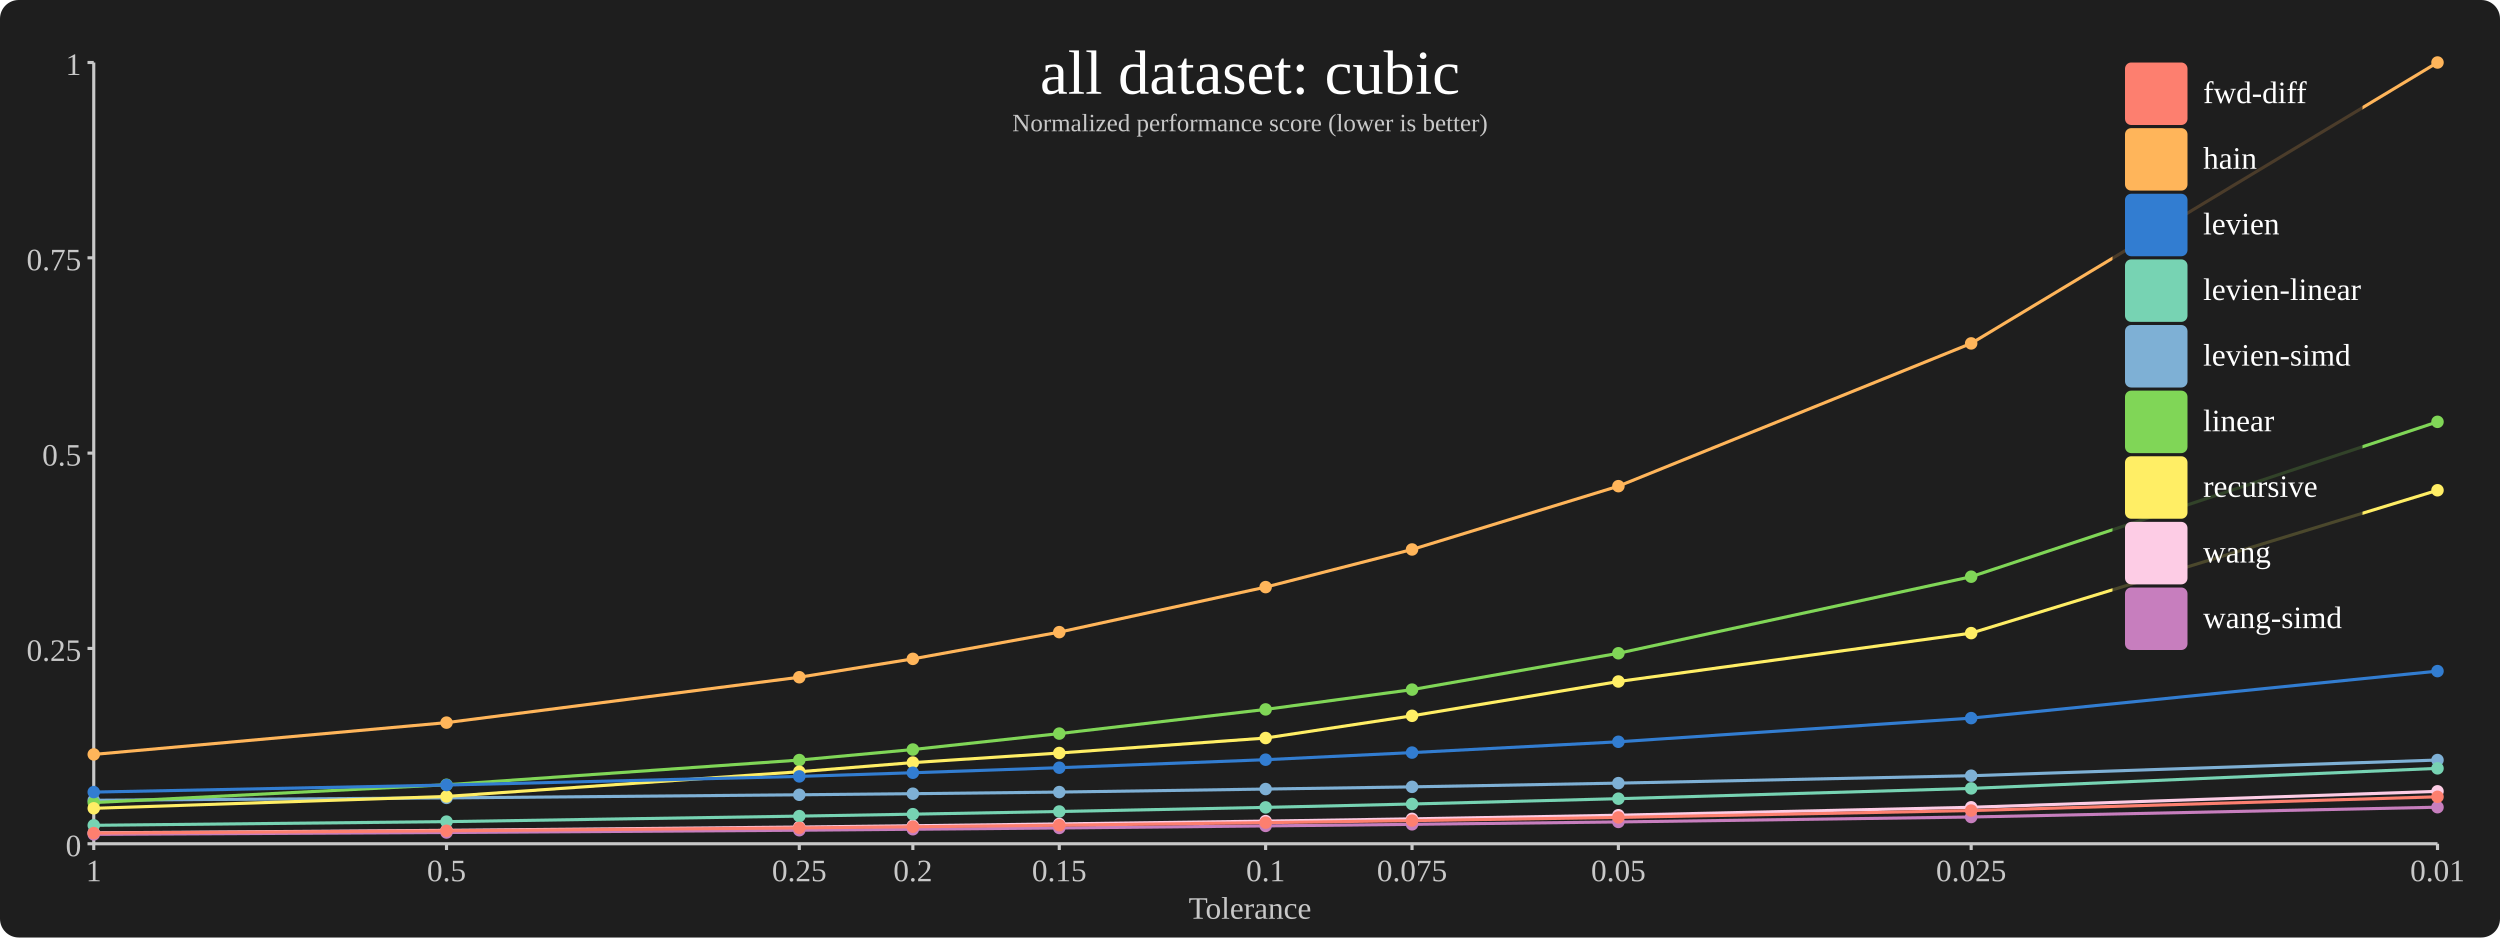
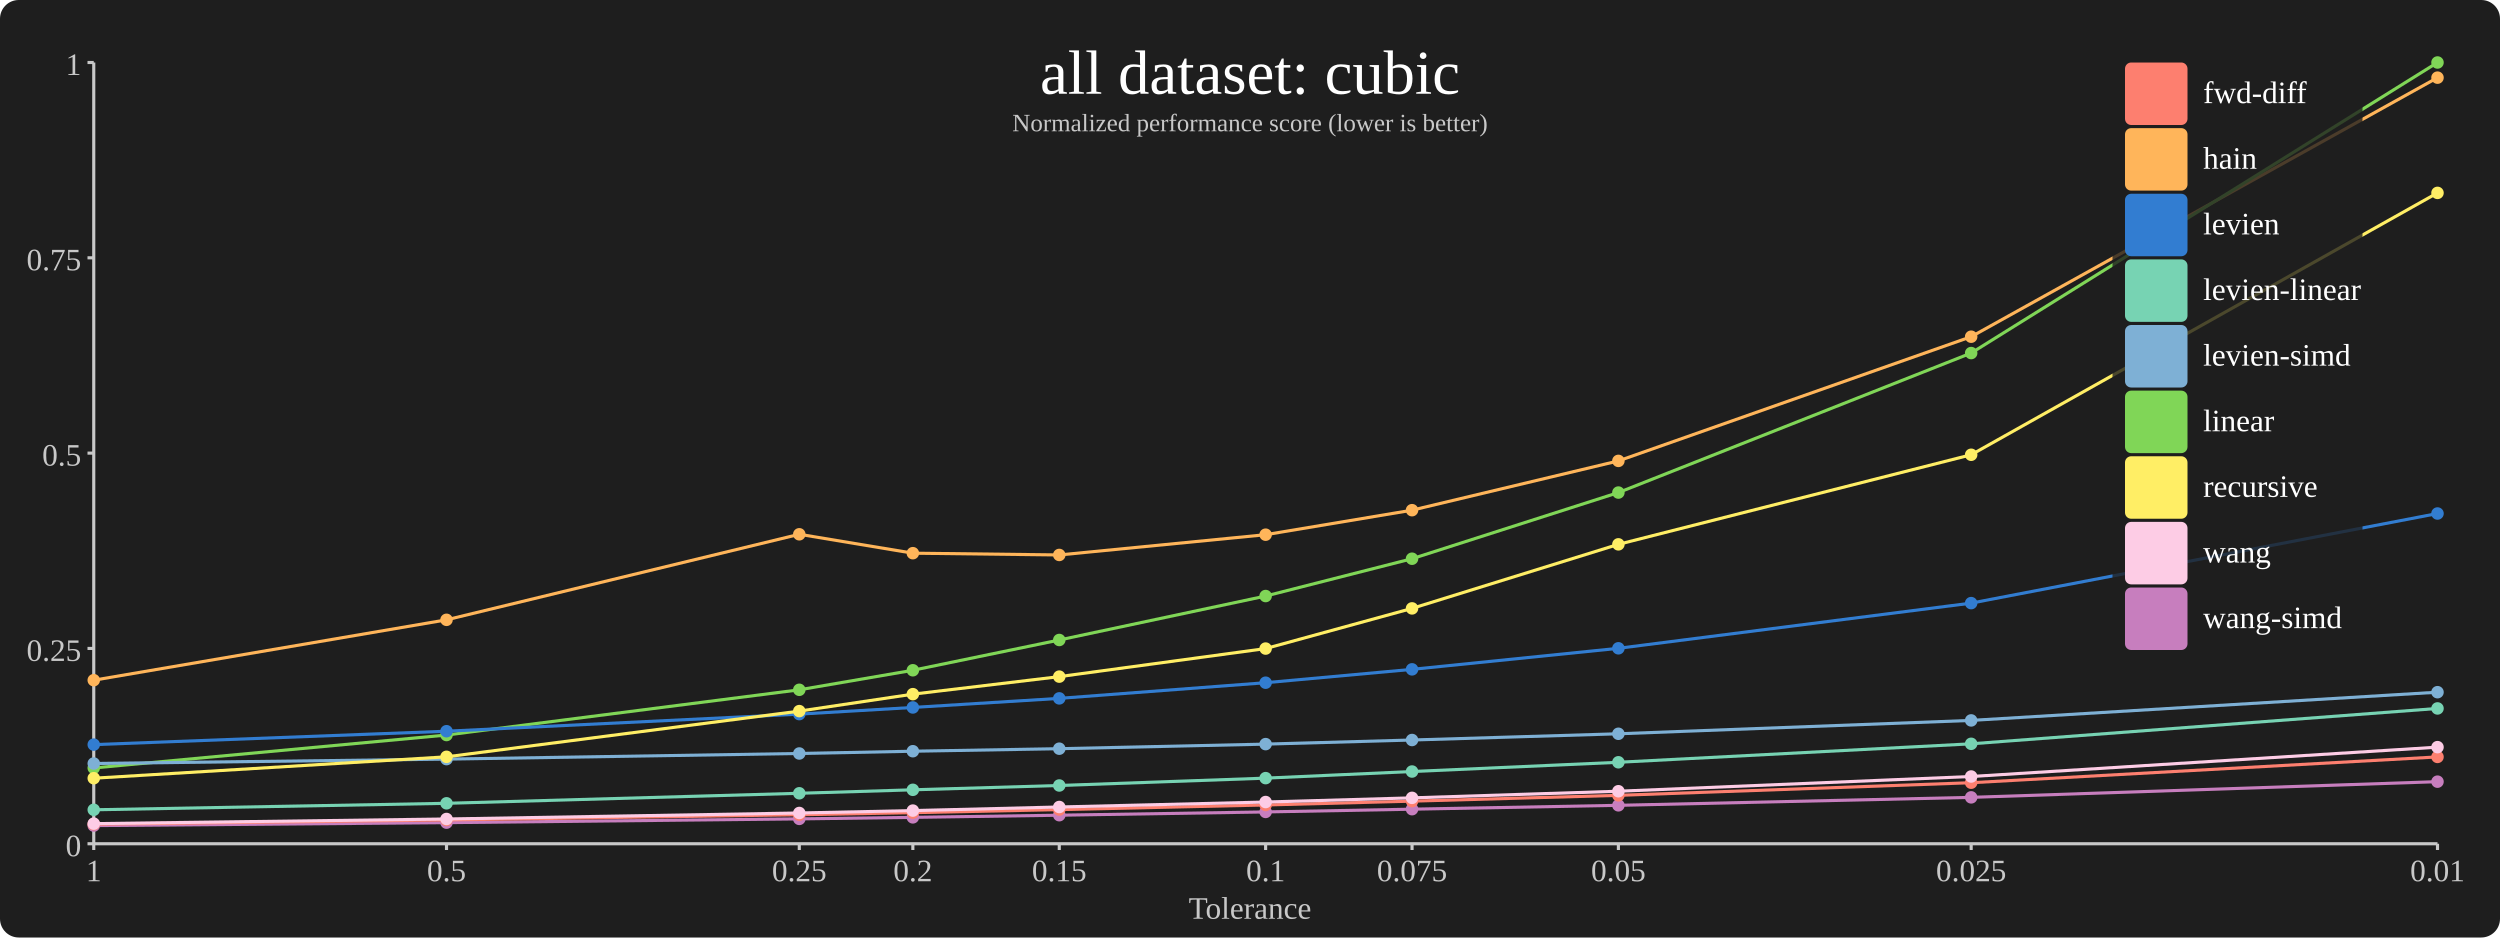
<svg xmlns="http://www.w3.org/2000/svg" viewBox="0 0 800 300">
  <rect x="0" y="0" width="800" height="300" ry="6" style="fill:rgb(30,30,30);stroke:none;fill-opacity:1;stroke-opacity:1;" />
  <path d="M 30 20 L 30 270" style="stroke:rgb(200,200,200);stroke-width:1" />
  <path d="M 30 270 L 780 270" style="stroke:rgb(200,200,200);stroke-width:1" />
  <path d="M 780 270 L 780 272" style="stroke:rgb(200,200,200);stroke-width:1" />
  <text x="780" y="282" style="font-size:10px;fill:rgb(200,200,200);text-anchor:middle;text-align:center;"> 0.01 </text>
  <path d="M 630.772 270 L 630.772 272" style="stroke:rgb(200,200,200);stroke-width:1" />
  <text x="630.772" y="282" style="font-size:10px;fill:rgb(200,200,200);text-anchor:middle;text-align:center;"> 0.025 </text>
  <path d="M 517.886 270 L 517.886 272" style="stroke:rgb(200,200,200);stroke-width:1" />
  <text x="517.886" y="282" style="font-size:10px;fill:rgb(200,200,200);text-anchor:middle;text-align:center;"> 0.05 </text>
  <path d="M 451.852 270 L 451.852 272" style="stroke:rgb(200,200,200);stroke-width:1" />
  <text x="451.852" y="282" style="font-size:10px;fill:rgb(200,200,200);text-anchor:middle;text-align:center;"> 0.075 </text>
  <path d="M 405 270 L 405 272" style="stroke:rgb(200,200,200);stroke-width:1" />
  <text x="405" y="282" style="font-size:10px;fill:rgb(200,200,200);text-anchor:middle;text-align:center;"> 0.1 </text>
  <path d="M 338.966 270 L 338.966 272" style="stroke:rgb(200,200,200);stroke-width:1" />
  <text x="338.966" y="282" style="font-size:10px;fill:rgb(200,200,200);text-anchor:middle;text-align:center;"> 0.15 </text>
  <path d="M 292.114 270 L 292.114 272" style="stroke:rgb(200,200,200);stroke-width:1" />
  <text x="292.114" y="282" style="font-size:10px;fill:rgb(200,200,200);text-anchor:middle;text-align:center;"> 0.2 </text>
  <path d="M 255.773 270 L 255.773 272" style="stroke:rgb(200,200,200);stroke-width:1" />
  <text x="255.773" y="282" style="font-size:10px;fill:rgb(200,200,200);text-anchor:middle;text-align:center;"> 0.25 </text>
  <path d="M 142.886 270 L 142.886 272" style="stroke:rgb(200,200,200);stroke-width:1" />
  <text x="142.886" y="282" style="font-size:10px;fill:rgb(200,200,200);text-anchor:middle;text-align:center;"> 0.5 </text>
  <path d="M 30 270 L 30 272" style="stroke:rgb(200,200,200);stroke-width:1" />
  <text x="30" y="282" style="font-size:10px;fill:rgb(200,200,200);text-anchor:middle;text-align:center;"> 1 </text>
  <path d="M 28 270 L 30 270" style="stroke:rgb(200,200,200);stroke-width:1" />
  <text x="26" y="274" style="font-size:10px;fill:rgb(200,200,200);text-anchor:end;text-align:right;"> 0 </text>
  <path d="M 28 207.5 L 30 207.5" style="stroke:rgb(200,200,200);stroke-width:1" />
  <text x="26" y="211.5" style="font-size:10px;fill:rgb(200,200,200);text-anchor:end;text-align:right;"> 0.25 </text>
  <path d="M 28 145 L 30 145" style="stroke:rgb(200,200,200);stroke-width:1" />
  <text x="26" y="149" style="font-size:10px;fill:rgb(200,200,200);text-anchor:end;text-align:right;"> 0.5 </text>
  <path d="M 28 82.5 L 30 82.5" style="stroke:rgb(200,200,200);stroke-width:1" />
  <text x="26" y="86.5" style="font-size:10px;fill:rgb(200,200,200);text-anchor:end;text-align:right;"> 0.75 </text>
  <path d="M 28 20 L 30 20" style="stroke:rgb(200,200,200);stroke-width:1" />
  <text x="26" y="24" style="font-size:10px;fill:rgb(200,200,200);text-anchor:end;text-align:right;"> 1 </text>
  <text x="400" y="294" style="font-size:10px;fill:rgb(200,200,200);text-anchor:middle;text-align:center;"> Tolerance </text>
-   <circle cx="780" cy="243.213" r="2" style="fill:rgb(126,176,213);stroke:none;fill-opacity:1;stroke-opacity:1;" />
-   <path d="M 780 243.213 L 630.772 248.225" style="stroke:rgb(126,176,213);stroke-width:1" />
-   <circle cx="630.772" cy="248.225" r="2" style="fill:rgb(126,176,213);stroke:none;fill-opacity:1;stroke-opacity:1;" />
-   <path d="M 630.772 248.225 L 517.886 250.6" style="stroke:rgb(126,176,213);stroke-width:1" />
-   <circle cx="517.886" cy="250.6" r="2" style="fill:rgb(126,176,213);stroke:none;fill-opacity:1;stroke-opacity:1;" />
-   <path d="M 517.886 250.6 L 451.852 251.795" style="stroke:rgb(126,176,213);stroke-width:1" />
-   <circle cx="451.852" cy="251.795" r="2" style="fill:rgb(126,176,213);stroke:none;fill-opacity:1;stroke-opacity:1;" />
-   <path d="M 451.852 251.795 L 405 252.498" style="stroke:rgb(126,176,213);stroke-width:1" />
-   <circle cx="405" cy="252.498" r="2" style="fill:rgb(126,176,213);stroke:none;fill-opacity:1;stroke-opacity:1;" />
-   <path d="M 405 252.498 L 338.966 253.463" style="stroke:rgb(126,176,213);stroke-width:1" />
-   <circle cx="338.966" cy="253.463" r="2" style="fill:rgb(126,176,213);stroke:none;fill-opacity:1;stroke-opacity:1;" />
-   <path d="M 338.966 253.463 L 292.114 253.98" style="stroke:rgb(126,176,213);stroke-width:1" />
-   <circle cx="292.114" cy="253.98" r="2" style="fill:rgb(126,176,213);stroke:none;fill-opacity:1;stroke-opacity:1;" />
-   <path d="M 292.114 253.98 L 255.773 254.333" style="stroke:rgb(126,176,213);stroke-width:1" />
-   <circle cx="255.773" cy="254.333" r="2" style="fill:rgb(126,176,213);stroke:none;fill-opacity:1;stroke-opacity:1;" />
-   <path d="M 255.773 254.333 L 142.886 255.325" style="stroke:rgb(126,176,213);stroke-width:1" />
-   <circle cx="142.886" cy="255.325" r="2" style="fill:rgb(126,176,213);stroke:none;fill-opacity:1;stroke-opacity:1;" />
-   <path d="M 142.886 255.325 L 30 256.087" style="stroke:rgb(126,176,213);stroke-width:1" />
-   <circle cx="30" cy="256.087" r="2" style="fill:rgb(126,176,213);stroke:none;fill-opacity:1;stroke-opacity:1;" />
-   <circle cx="780" cy="253.225" r="2" style="fill:rgb(253,204,229);stroke:none;fill-opacity:1;stroke-opacity:1;" />
-   <path d="M 780 253.225 L 630.772 258.33" style="stroke:rgb(253,204,229);stroke-width:1" />
-   <circle cx="630.772" cy="258.33" r="2" style="fill:rgb(253,204,229);stroke:none;fill-opacity:1;stroke-opacity:1;" />
-   <path d="M 630.772 258.33 L 517.886 260.87" style="stroke:rgb(253,204,229);stroke-width:1" />
-   <circle cx="517.886" cy="260.87" r="2" style="fill:rgb(253,204,229);stroke:none;fill-opacity:1;stroke-opacity:1;" />
-   <path d="M 517.886 260.87 L 451.852 262.035" style="stroke:rgb(253,204,229);stroke-width:1" />
-   <circle cx="451.852" cy="262.035" r="2" style="fill:rgb(253,204,229);stroke:none;fill-opacity:1;stroke-opacity:1;" />
-   <path d="M 451.852 262.035 L 405 262.75" style="stroke:rgb(253,204,229);stroke-width:1" />
-   <circle cx="405" cy="262.75" r="2" style="fill:rgb(253,204,229);stroke:none;fill-opacity:1;stroke-opacity:1;" />
-   <path d="M 405 262.75 L 338.966 263.655" style="stroke:rgb(253,204,229);stroke-width:1" />
-   <circle cx="338.966" cy="263.655" r="2" style="fill:rgb(253,204,229);stroke:none;fill-opacity:1;stroke-opacity:1;" />
-   <path d="M 338.966 263.655 L 292.114 264.238" style="stroke:rgb(253,204,229);stroke-width:1" />
-   <circle cx="292.114" cy="264.238" r="2" style="fill:rgb(253,204,229);stroke:none;fill-opacity:1;stroke-opacity:1;" />
-   <path d="M 292.114 264.238 L 255.773 264.655" style="stroke:rgb(253,204,229);stroke-width:1" />
-   <circle cx="255.773" cy="264.655" r="2" style="fill:rgb(253,204,229);stroke:none;fill-opacity:1;stroke-opacity:1;" />
-   <path d="M 255.773 264.655 L 142.886 265.707" style="stroke:rgb(253,204,229);stroke-width:1" />
-   <circle cx="142.886" cy="265.707" r="2" style="fill:rgb(253,204,229);stroke:none;fill-opacity:1;stroke-opacity:1;" />
-   <path d="M 142.886 265.707 L 30 266.512" style="stroke:rgb(253,204,229);stroke-width:1" />
-   <circle cx="30" cy="266.512" r="2" style="fill:rgb(253,204,229);stroke:none;fill-opacity:1;stroke-opacity:1;" />
-   <circle cx="780" cy="258.305" r="2" style="fill:rgb(199,126,190);stroke:none;fill-opacity:1;stroke-opacity:1;" />
-   <path d="M 780 258.305 L 630.772 261.44" style="stroke:rgb(199,126,190);stroke-width:1" />
-   <circle cx="630.772" cy="261.44" r="2" style="fill:rgb(199,126,190);stroke:none;fill-opacity:1;stroke-opacity:1;" />
-   <path d="M 630.772 261.44 L 517.886 263.02" style="stroke:rgb(199,126,190);stroke-width:1" />
-   <circle cx="517.886" cy="263.02" r="2" style="fill:rgb(199,126,190);stroke:none;fill-opacity:1;stroke-opacity:1;" />
-   <path d="M 517.886 263.02 L 451.852 263.785" style="stroke:rgb(199,126,190);stroke-width:1" />
-   <circle cx="451.852" cy="263.785" r="2" style="fill:rgb(199,126,190);stroke:none;fill-opacity:1;stroke-opacity:1;" />
-   <path d="M 451.852 263.785 L 405 264.29" style="stroke:rgb(199,126,190);stroke-width:1" />
-   <circle cx="405" cy="264.29" r="2" style="fill:rgb(199,126,190);stroke:none;fill-opacity:1;stroke-opacity:1;" />
-   <path d="M 405 264.29 L 338.966 264.947" style="stroke:rgb(199,126,190);stroke-width:1" />
-   <circle cx="338.966" cy="264.947" r="2" style="fill:rgb(199,126,190);stroke:none;fill-opacity:1;stroke-opacity:1;" />
-   <path d="M 338.966 264.947 L 292.114 265.36" style="stroke:rgb(199,126,190);stroke-width:1" />
-   <circle cx="292.114" cy="265.36" r="2" style="fill:rgb(199,126,190);stroke:none;fill-opacity:1;stroke-opacity:1;" />
-   <path d="M 292.114 265.36 L 255.773 265.673" style="stroke:rgb(199,126,190);stroke-width:1" />
-   <circle cx="255.773" cy="265.673" r="2" style="fill:rgb(199,126,190);stroke:none;fill-opacity:1;stroke-opacity:1;" />
-   <path d="M 255.773 265.673 L 142.886 266.4" style="stroke:rgb(199,126,190);stroke-width:1" />
-   <circle cx="142.886" cy="266.4" r="2" style="fill:rgb(199,126,190);stroke:none;fill-opacity:1;stroke-opacity:1;" />
-   <path d="M 142.886 266.4 L 30 266.995" style="stroke:rgb(199,126,190);stroke-width:1" />
-   <circle cx="30" cy="266.995" r="2" style="fill:rgb(199,126,190);stroke:none;fill-opacity:1;stroke-opacity:1;" />
-   <circle cx="780" cy="134.988" r="2" style="fill:rgb(128,214,87);stroke:none;fill-opacity:1;stroke-opacity:1;" />
-   <path d="M 780 134.988 L 630.772 184.543" style="stroke:rgb(128,214,87);stroke-width:1" />
-   <circle cx="630.772" cy="184.543" r="2" style="fill:rgb(128,214,87);stroke:none;fill-opacity:1;stroke-opacity:1;" />
-   <path d="M 630.772 184.543 L 517.886 209.045" style="stroke:rgb(128,214,87);stroke-width:1" />
-   <circle cx="517.886" cy="209.045" r="2" style="fill:rgb(128,214,87);stroke:none;fill-opacity:1;stroke-opacity:1;" />
-   <path d="M 517.886 209.045 L 451.852 220.675" style="stroke:rgb(128,214,87);stroke-width:1" />
-   <circle cx="451.852" cy="220.675" r="2" style="fill:rgb(128,214,87);stroke:none;fill-opacity:1;stroke-opacity:1;" />
-   <path d="M 451.852 220.675 L 405 227.01" style="stroke:rgb(128,214,87);stroke-width:1" />
-   <circle cx="405" cy="227.01" r="2" style="fill:rgb(128,214,87);stroke:none;fill-opacity:1;stroke-opacity:1;" />
-   <path d="M 405 227.01 L 338.966 234.748" style="stroke:rgb(128,214,87);stroke-width:1" />
-   <circle cx="338.966" cy="234.748" r="2" style="fill:rgb(128,214,87);stroke:none;fill-opacity:1;stroke-opacity:1;" />
-   <path d="M 338.966 234.748 L 292.114 239.847" style="stroke:rgb(128,214,87);stroke-width:1" />
-   <circle cx="292.114" cy="239.847" r="2" style="fill:rgb(128,214,87);stroke:none;fill-opacity:1;stroke-opacity:1;" />
-   <path d="M 292.114 239.847 L 255.773 243.215" style="stroke:rgb(128,214,87);stroke-width:1" />
-   <circle cx="255.773" cy="243.215" r="2" style="fill:rgb(128,214,87);stroke:none;fill-opacity:1;stroke-opacity:1;" />
-   <path d="M 255.773 243.215 L 142.886 251.12" style="stroke:rgb(128,214,87);stroke-width:1" />
-   <circle cx="142.886" cy="251.12" r="2" style="fill:rgb(128,214,87);stroke:none;fill-opacity:1;stroke-opacity:1;" />
-   <path d="M 142.886 251.12 L 30 256.82" style="stroke:rgb(128,214,87);stroke-width:1" />
-   <circle cx="30" cy="256.82" r="2" style="fill:rgb(128,214,87);stroke:none;fill-opacity:1;stroke-opacity:1;" />
-   <circle cx="780" cy="20" r="2" style="fill:rgb(255,181,90);stroke:none;fill-opacity:1;stroke-opacity:1;" />
-   <path d="M 780 20 L 630.772 109.888" style="stroke:rgb(255,181,90);stroke-width:1" />
-   <circle cx="630.772" cy="109.888" r="2" style="fill:rgb(255,181,90);stroke:none;fill-opacity:1;stroke-opacity:1;" />
-   <path d="M 630.772 109.888 L 517.886 155.573" style="stroke:rgb(255,181,90);stroke-width:1" />
-   <circle cx="517.886" cy="155.573" r="2" style="fill:rgb(255,181,90);stroke:none;fill-opacity:1;stroke-opacity:1;" />
-   <path d="M 517.886 155.573 L 451.852 175.83" style="stroke:rgb(255,181,90);stroke-width:1" />
-   <circle cx="451.852" cy="175.83" r="2" style="fill:rgb(255,181,90);stroke:none;fill-opacity:1;stroke-opacity:1;" />
-   <path d="M 451.852 175.83 L 405 187.873" style="stroke:rgb(255,181,90);stroke-width:1" />
-   <circle cx="405" cy="187.873" r="2" style="fill:rgb(255,181,90);stroke:none;fill-opacity:1;stroke-opacity:1;" />
-   <path d="M 405 187.873 L 338.966 202.282" style="stroke:rgb(255,181,90);stroke-width:1" />
-   <circle cx="338.966" cy="202.282" r="2" style="fill:rgb(255,181,90);stroke:none;fill-opacity:1;stroke-opacity:1;" />
-   <path d="M 338.966 202.282 L 292.114 210.835" style="stroke:rgb(255,181,90);stroke-width:1" />
-   <circle cx="292.114" cy="210.835" r="2" style="fill:rgb(255,181,90);stroke:none;fill-opacity:1;stroke-opacity:1;" />
-   <path d="M 292.114 210.835 L 255.773 216.713" style="stroke:rgb(255,181,90);stroke-width:1" />
-   <circle cx="255.773" cy="216.713" r="2" style="fill:rgb(255,181,90);stroke:none;fill-opacity:1;stroke-opacity:1;" />
-   <path d="M 255.773 216.713 L 142.886 231.24" style="stroke:rgb(255,181,90);stroke-width:1" />
-   <circle cx="142.886" cy="231.24" r="2" style="fill:rgb(255,181,90);stroke:none;fill-opacity:1;stroke-opacity:1;" />
-   <path d="M 142.886 231.24 L 30 241.415" style="stroke:rgb(255,181,90);stroke-width:1" />
-   <circle cx="30" cy="241.415" r="2" style="fill:rgb(255,181,90);stroke:none;fill-opacity:1;stroke-opacity:1;" />
-   <circle cx="780" cy="245.87" r="2" style="fill:rgb(119,211,179);stroke:none;fill-opacity:1;stroke-opacity:1;" />
-   <path d="M 780 245.87 L 630.772 252.29" style="stroke:rgb(119,211,179);stroke-width:1" />
-   <circle cx="630.772" cy="252.29" r="2" style="fill:rgb(119,211,179);stroke:none;fill-opacity:1;stroke-opacity:1;" />
-   <path d="M 630.772 252.29 L 517.886 255.577" style="stroke:rgb(119,211,179);stroke-width:1" />
-   <circle cx="517.886" cy="255.577" r="2" style="fill:rgb(119,211,179);stroke:none;fill-opacity:1;stroke-opacity:1;" />
-   <path d="M 517.886 255.577 L 451.852 257.277" style="stroke:rgb(119,211,179);stroke-width:1" />
-   <circle cx="451.852" cy="257.277" r="2" style="fill:rgb(119,211,179);stroke:none;fill-opacity:1;stroke-opacity:1;" />
-   <path d="M 451.852 257.277 L 405 258.363" style="stroke:rgb(119,211,179);stroke-width:1" />
-   <circle cx="405" cy="258.363" r="2" style="fill:rgb(119,211,179);stroke:none;fill-opacity:1;stroke-opacity:1;" />
-   <path d="M 405 258.363 L 338.966 259.678" style="stroke:rgb(119,211,179);stroke-width:1" />
-   <circle cx="338.966" cy="259.678" r="2" style="fill:rgb(119,211,179);stroke:none;fill-opacity:1;stroke-opacity:1;" />
-   <path d="M 338.966 259.678 L 292.114 260.533" style="stroke:rgb(119,211,179);stroke-width:1" />
-   <circle cx="292.114" cy="260.533" r="2" style="fill:rgb(119,211,179);stroke:none;fill-opacity:1;stroke-opacity:1;" />
-   <path d="M 292.114 260.533 L 255.773 261.155" style="stroke:rgb(119,211,179);stroke-width:1" />
-   <circle cx="255.773" cy="261.155" r="2" style="fill:rgb(119,211,179);stroke:none;fill-opacity:1;stroke-opacity:1;" />
-   <path d="M 255.773 261.155 L 142.886 262.923" style="stroke:rgb(119,211,179);stroke-width:1" />
-   <circle cx="142.886" cy="262.923" r="2" style="fill:rgb(119,211,179);stroke:none;fill-opacity:1;stroke-opacity:1;" />
-   <path d="M 142.886 262.923 L 30 264.1" style="stroke:rgb(119,211,179);stroke-width:1" />
-   <circle cx="30" cy="264.1" r="2" style="fill:rgb(119,211,179);stroke:none;fill-opacity:1;stroke-opacity:1;" />
-   <circle cx="780" cy="156.885" r="2" style="fill:rgb(255,238,101);stroke:none;fill-opacity:1;stroke-opacity:1;" />
-   <path d="M 780 156.885 L 630.772 202.597" style="stroke:rgb(255,238,101);stroke-width:1" />
-   <circle cx="630.772" cy="202.597" r="2" style="fill:rgb(255,238,101);stroke:none;fill-opacity:1;stroke-opacity:1;" />
-   <path d="M 630.772 202.597 L 517.886 218.077" style="stroke:rgb(255,238,101);stroke-width:1" />
-   <circle cx="517.886" cy="218.077" r="2" style="fill:rgb(255,238,101);stroke:none;fill-opacity:1;stroke-opacity:1;" />
-   <path d="M 517.886 218.077 L 451.852 229.062" style="stroke:rgb(255,238,101);stroke-width:1" />
-   <circle cx="451.852" cy="229.062" r="2" style="fill:rgb(255,238,101);stroke:none;fill-opacity:1;stroke-opacity:1;" />
-   <path d="M 451.852 229.062 L 405 236.167" style="stroke:rgb(255,238,101);stroke-width:1" />
-   <circle cx="405" cy="236.167" r="2" style="fill:rgb(255,238,101);stroke:none;fill-opacity:1;stroke-opacity:1;" />
-   <path d="M 405 236.167 L 338.966 240.963" style="stroke:rgb(255,238,101);stroke-width:1" />
-   <circle cx="338.966" cy="240.963" r="2" style="fill:rgb(255,238,101);stroke:none;fill-opacity:1;stroke-opacity:1;" />
-   <path d="M 338.966 240.963 L 292.114 244.022" style="stroke:rgb(255,238,101);stroke-width:1" />
-   <circle cx="292.114" cy="244.022" r="2" style="fill:rgb(255,238,101);stroke:none;fill-opacity:1;stroke-opacity:1;" />
-   <path d="M 292.114 244.022 L 255.773 246.95" style="stroke:rgb(255,238,101);stroke-width:1" />
-   <circle cx="255.773" cy="246.95" r="2" style="fill:rgb(255,238,101);stroke:none;fill-opacity:1;stroke-opacity:1;" />
-   <path d="M 255.773 246.95 L 142.886 254.86" style="stroke:rgb(255,238,101);stroke-width:1" />
-   <circle cx="142.886" cy="254.86" r="2" style="fill:rgb(255,238,101);stroke:none;fill-opacity:1;stroke-opacity:1;" />
-   <path d="M 142.886 254.86 L 30 258.66" style="stroke:rgb(255,238,101);stroke-width:1" />
-   <circle cx="30" cy="258.66" r="2" style="fill:rgb(255,238,101);stroke:none;fill-opacity:1;stroke-opacity:1;" />
-   <circle cx="780" cy="254.977" r="2" style="fill:rgb(253,127,111);stroke:none;fill-opacity:1;stroke-opacity:1;" />
-   <path d="M 780 254.977 L 630.772 259.377" style="stroke:rgb(253,127,111);stroke-width:1" />
-   <circle cx="630.772" cy="259.377" r="2" style="fill:rgb(253,127,111);stroke:none;fill-opacity:1;stroke-opacity:1;" />
-   <path d="M 630.772 259.377 L 517.886 261.572" style="stroke:rgb(253,127,111);stroke-width:1" />
-   <circle cx="517.886" cy="261.572" r="2" style="fill:rgb(253,127,111);stroke:none;fill-opacity:1;stroke-opacity:1;" />
-   <path d="M 517.886 261.572 L 451.852 262.59" style="stroke:rgb(253,127,111);stroke-width:1" />
-   <circle cx="451.852" cy="262.59" r="2" style="fill:rgb(253,127,111);stroke:none;fill-opacity:1;stroke-opacity:1;" />
-   <path d="M 451.852 262.59 L 405 263.24" style="stroke:rgb(253,127,111);stroke-width:1" />
-   <circle cx="405" cy="263.24" r="2" style="fill:rgb(253,127,111);stroke:none;fill-opacity:1;stroke-opacity:1;" />
-   <path d="M 405 263.24 L 338.966 264.072" style="stroke:rgb(253,127,111);stroke-width:1" />
-   <circle cx="338.966" cy="264.072" r="2" style="fill:rgb(253,127,111);stroke:none;fill-opacity:1;stroke-opacity:1;" />
-   <path d="M 338.966 264.072 L 292.114 264.565" style="stroke:rgb(253,127,111);stroke-width:1" />
-   <circle cx="292.114" cy="264.565" r="2" style="fill:rgb(253,127,111);stroke:none;fill-opacity:1;stroke-opacity:1;" />
-   <path d="M 292.114 264.565 L 255.773 264.933" style="stroke:rgb(253,127,111);stroke-width:1" />
-   <circle cx="255.773" cy="264.933" r="2" style="fill:rgb(253,127,111);stroke:none;fill-opacity:1;stroke-opacity:1;" />
-   <path d="M 255.773 264.933 L 142.886 265.853" style="stroke:rgb(253,127,111);stroke-width:1" />
-   <circle cx="142.886" cy="265.853" r="2" style="fill:rgb(253,127,111);stroke:none;fill-opacity:1;stroke-opacity:1;" />
-   <path d="M 142.886 265.853 L 30 266.59" style="stroke:rgb(253,127,111);stroke-width:1" />
-   <circle cx="30" cy="266.59" r="2" style="fill:rgb(253,127,111);stroke:none;fill-opacity:1;stroke-opacity:1;" />
-   <circle cx="780" cy="214.755" r="2" style="fill:rgb(50,125,209);stroke:none;fill-opacity:1;stroke-opacity:1;" />
-   <path d="M 780 214.755 L 630.772 229.795" style="stroke:rgb(50,125,209);stroke-width:1" />
-   <circle cx="630.772" cy="229.795" r="2" style="fill:rgb(50,125,209);stroke:none;fill-opacity:1;stroke-opacity:1;" />
-   <path d="M 630.772 229.795 L 517.886 237.37" style="stroke:rgb(50,125,209);stroke-width:1" />
-   <circle cx="517.886" cy="237.37" r="2" style="fill:rgb(50,125,209);stroke:none;fill-opacity:1;stroke-opacity:1;" />
-   <path d="M 517.886 237.37 L 451.852 240.827" style="stroke:rgb(50,125,209);stroke-width:1" />
-   <circle cx="451.852" cy="240.827" r="2" style="fill:rgb(50,125,209);stroke:none;fill-opacity:1;stroke-opacity:1;" />
-   <path d="M 451.852 240.827 L 405 243.1" style="stroke:rgb(50,125,209);stroke-width:1" />
-   <circle cx="405" cy="243.1" r="2" style="fill:rgb(50,125,209);stroke:none;fill-opacity:1;stroke-opacity:1;" />
-   <path d="M 405 243.1 L 338.966 245.66" style="stroke:rgb(50,125,209);stroke-width:1" />
-   <circle cx="338.966" cy="245.66" r="2" style="fill:rgb(50,125,209);stroke:none;fill-opacity:1;stroke-opacity:1;" />
-   <path d="M 338.966 245.66 L 292.114 247.28" style="stroke:rgb(50,125,209);stroke-width:1" />
-   <circle cx="292.114" cy="247.28" r="2" style="fill:rgb(50,125,209);stroke:none;fill-opacity:1;stroke-opacity:1;" />
-   <path d="M 292.114 247.28 L 255.773 248.445" style="stroke:rgb(50,125,209);stroke-width:1" />
-   <circle cx="255.773" cy="248.445" r="2" style="fill:rgb(50,125,209);stroke:none;fill-opacity:1;stroke-opacity:1;" />
-   <path d="M 255.773 248.445 L 142.886 251.213" style="stroke:rgb(50,125,209);stroke-width:1" />
-   <circle cx="142.886" cy="251.213" r="2" style="fill:rgb(50,125,209);stroke:none;fill-opacity:1;stroke-opacity:1;" />
-   <path d="M 142.886 251.213 L 30 253.468" style="stroke:rgb(50,125,209);stroke-width:1" />
-   <circle cx="30" cy="253.468" r="2" style="fill:rgb(50,125,209);stroke:none;fill-opacity:1;stroke-opacity:1;" />
+   <circle cx="780" cy="24.848" r="2" style="fill:rgb(255,181,90);stroke:none;fill-opacity:1;stroke-opacity:1;" />
+   <path d="M 780 24.848 L 630.772 107.745" style="stroke:rgb(255,181,90);stroke-width:1" />
+   <circle cx="630.772" cy="107.745" r="2" style="fill:rgb(255,181,90);stroke:none;fill-opacity:1;stroke-opacity:1;" />
+   <path d="M 630.772 107.745 L 517.886 147.488" style="stroke:rgb(255,181,90);stroke-width:1" />
+   <circle cx="517.886" cy="147.488" r="2" style="fill:rgb(255,181,90);stroke:none;fill-opacity:1;stroke-opacity:1;" />
+   <path d="M 517.886 147.488 L 451.852 163.257" style="stroke:rgb(255,181,90);stroke-width:1" />
+   <circle cx="451.852" cy="163.257" r="2" style="fill:rgb(255,181,90);stroke:none;fill-opacity:1;stroke-opacity:1;" />
+   <path d="M 451.852 163.257 L 405 171.1" style="stroke:rgb(255,181,90);stroke-width:1" />
+   <circle cx="405" cy="171.1" r="2" style="fill:rgb(255,181,90);stroke:none;fill-opacity:1;stroke-opacity:1;" />
+   <path d="M 405 171.1 L 338.966 177.585" style="stroke:rgb(255,181,90);stroke-width:1" />
+   <circle cx="338.966" cy="177.585" r="2" style="fill:rgb(255,181,90);stroke:none;fill-opacity:1;stroke-opacity:1;" />
+   <path d="M 338.966 177.585 L 292.114 177.02" style="stroke:rgb(255,181,90);stroke-width:1" />
+   <circle cx="292.114" cy="177.02" r="2" style="fill:rgb(255,181,90);stroke:none;fill-opacity:1;stroke-opacity:1;" />
+   <path d="M 292.114 177.02 L 255.773 170.972" style="stroke:rgb(255,181,90);stroke-width:1" />
+   <circle cx="255.773" cy="170.972" r="2" style="fill:rgb(255,181,90);stroke:none;fill-opacity:1;stroke-opacity:1;" />
+   <path d="M 255.773 170.972 L 142.886 198.343" style="stroke:rgb(255,181,90);stroke-width:1" />
+   <circle cx="142.886" cy="198.343" r="2" style="fill:rgb(255,181,90);stroke:none;fill-opacity:1;stroke-opacity:1;" />
+   <path d="M 142.886 198.343 L 30 217.662" style="stroke:rgb(255,181,90);stroke-width:1" />
+   <circle cx="30" cy="217.662" r="2" style="fill:rgb(255,181,90);stroke:none;fill-opacity:1;stroke-opacity:1;" />
+   <circle cx="780" cy="20" r="2" style="fill:rgb(128,214,87);stroke:none;fill-opacity:1;stroke-opacity:1;" />
+   <path d="M 780 20 L 630.772 112.98" style="stroke:rgb(128,214,87);stroke-width:1" />
+   <circle cx="630.772" cy="112.98" r="2" style="fill:rgb(128,214,87);stroke:none;fill-opacity:1;stroke-opacity:1;" />
+   <path d="M 630.772 112.98 L 517.886 157.62" style="stroke:rgb(128,214,87);stroke-width:1" />
+   <circle cx="517.886" cy="157.62" r="2" style="fill:rgb(128,214,87);stroke:none;fill-opacity:1;stroke-opacity:1;" />
+   <path d="M 517.886 157.62 L 451.852 178.79" style="stroke:rgb(128,214,87);stroke-width:1" />
+   <circle cx="451.852" cy="178.79" r="2" style="fill:rgb(128,214,87);stroke:none;fill-opacity:1;stroke-opacity:1;" />
+   <path d="M 451.852 178.79 L 405 190.732" style="stroke:rgb(128,214,87);stroke-width:1" />
+   <circle cx="405" cy="190.732" r="2" style="fill:rgb(128,214,87);stroke:none;fill-opacity:1;stroke-opacity:1;" />
+   <path d="M 405 190.732 L 338.966 204.798" style="stroke:rgb(128,214,87);stroke-width:1" />
+   <circle cx="338.966" cy="204.798" r="2" style="fill:rgb(128,214,87);stroke:none;fill-opacity:1;stroke-opacity:1;" />
+   <path d="M 338.966 204.798 L 292.114 214.485" style="stroke:rgb(128,214,87);stroke-width:1" />
+   <circle cx="292.114" cy="214.485" r="2" style="fill:rgb(128,214,87);stroke:none;fill-opacity:1;stroke-opacity:1;" />
+   <path d="M 292.114 214.485 L 255.773 220.735" style="stroke:rgb(128,214,87);stroke-width:1" />
+   <circle cx="255.773" cy="220.735" r="2" style="fill:rgb(128,214,87);stroke:none;fill-opacity:1;stroke-opacity:1;" />
+   <path d="M 255.773 220.735 L 142.886 235.208" style="stroke:rgb(128,214,87);stroke-width:1" />
+   <circle cx="142.886" cy="235.208" r="2" style="fill:rgb(128,214,87);stroke:none;fill-opacity:1;stroke-opacity:1;" />
+   <path d="M 142.886 235.208 L 30 245.743" style="stroke:rgb(128,214,87);stroke-width:1" />
+   <circle cx="30" cy="245.743" r="2" style="fill:rgb(128,214,87);stroke:none;fill-opacity:1;stroke-opacity:1;" />
+   <circle cx="780" cy="250.132" r="2" style="fill:rgb(199,126,190);stroke:none;fill-opacity:1;stroke-opacity:1;" />
+   <path d="M 780 250.132 L 630.772 255.155" style="stroke:rgb(199,126,190);stroke-width:1" />
+   <circle cx="630.772" cy="255.155" r="2" style="fill:rgb(199,126,190);stroke:none;fill-opacity:1;stroke-opacity:1;" />
+   <path d="M 630.772 255.155 L 517.886 257.705" style="stroke:rgb(199,126,190);stroke-width:1" />
+   <circle cx="517.886" cy="257.705" r="2" style="fill:rgb(199,126,190);stroke:none;fill-opacity:1;stroke-opacity:1;" />
+   <path d="M 517.886 257.705 L 451.852 258.938" style="stroke:rgb(199,126,190);stroke-width:1" />
+   <circle cx="451.852" cy="258.938" r="2" style="fill:rgb(199,126,190);stroke:none;fill-opacity:1;stroke-opacity:1;" />
+   <path d="M 451.852 258.938 L 405 259.817" style="stroke:rgb(199,126,190);stroke-width:1" />
+   <circle cx="405" cy="259.817" r="2" style="fill:rgb(199,126,190);stroke:none;fill-opacity:1;stroke-opacity:1;" />
+   <path d="M 405 259.817 L 338.966 260.865" style="stroke:rgb(199,126,190);stroke-width:1" />
+   <circle cx="338.966" cy="260.865" r="2" style="fill:rgb(199,126,190);stroke:none;fill-opacity:1;stroke-opacity:1;" />
+   <path d="M 338.966 260.865 L 292.114 261.555" style="stroke:rgb(199,126,190);stroke-width:1" />
+   <circle cx="292.114" cy="261.555" r="2" style="fill:rgb(199,126,190);stroke:none;fill-opacity:1;stroke-opacity:1;" />
+   <path d="M 292.114 261.555 L 255.773 262.043" style="stroke:rgb(199,126,190);stroke-width:1" />
+   <circle cx="255.773" cy="262.043" r="2" style="fill:rgb(199,126,190);stroke:none;fill-opacity:1;stroke-opacity:1;" />
+   <path d="M 255.773 262.043 L 142.886 263.248" style="stroke:rgb(199,126,190);stroke-width:1" />
+   <circle cx="142.886" cy="263.248" r="2" style="fill:rgb(199,126,190);stroke:none;fill-opacity:1;stroke-opacity:1;" />
+   <path d="M 142.886 263.248 L 30 264.19" style="stroke:rgb(199,126,190);stroke-width:1" />
+   <circle cx="30" cy="264.19" r="2" style="fill:rgb(199,126,190);stroke:none;fill-opacity:1;stroke-opacity:1;" />
+   <circle cx="780" cy="242.213" r="2" style="fill:rgb(253,127,111);stroke:none;fill-opacity:1;stroke-opacity:1;" />
+   <path d="M 780 242.213 L 630.772 250.468" style="stroke:rgb(253,127,111);stroke-width:1" />
+   <circle cx="630.772" cy="250.468" r="2" style="fill:rgb(253,127,111);stroke:none;fill-opacity:1;stroke-opacity:1;" />
+   <path d="M 630.772 250.468 L 517.886 254.51" style="stroke:rgb(253,127,111);stroke-width:1" />
+   <circle cx="517.886" cy="254.51" r="2" style="fill:rgb(253,127,111);stroke:none;fill-opacity:1;stroke-opacity:1;" />
+   <path d="M 517.886 254.51 L 451.852 256.37" style="stroke:rgb(253,127,111);stroke-width:1" />
+   <circle cx="451.852" cy="256.37" r="2" style="fill:rgb(253,127,111);stroke:none;fill-opacity:1;stroke-opacity:1;" />
+   <path d="M 451.852 256.37 L 405 257.59" style="stroke:rgb(253,127,111);stroke-width:1" />
+   <circle cx="405" cy="257.59" r="2" style="fill:rgb(253,127,111);stroke:none;fill-opacity:1;stroke-opacity:1;" />
+   <path d="M 405 257.59 L 338.966 259.075" style="stroke:rgb(253,127,111);stroke-width:1" />
+   <circle cx="338.966" cy="259.075" r="2" style="fill:rgb(253,127,111);stroke:none;fill-opacity:1;stroke-opacity:1;" />
+   <path d="M 338.966 259.075 L 292.114 260.053" style="stroke:rgb(253,127,111);stroke-width:1" />
+   <circle cx="292.114" cy="260.053" r="2" style="fill:rgb(253,127,111);stroke:none;fill-opacity:1;stroke-opacity:1;" />
+   <path d="M 292.114 260.053 L 255.773 260.715" style="stroke:rgb(253,127,111);stroke-width:1" />
+   <circle cx="255.773" cy="260.715" r="2" style="fill:rgb(253,127,111);stroke:none;fill-opacity:1;stroke-opacity:1;" />
+   <path d="M 255.773 260.715 L 142.886 262.382" style="stroke:rgb(253,127,111);stroke-width:1" />
+   <circle cx="142.886" cy="262.382" r="2" style="fill:rgb(253,127,111);stroke:none;fill-opacity:1;stroke-opacity:1;" />
+   <path d="M 142.886 262.382 L 30 263.748" style="stroke:rgb(253,127,111);stroke-width:1" />
+   <circle cx="30" cy="263.748" r="2" style="fill:rgb(253,127,111);stroke:none;fill-opacity:1;stroke-opacity:1;" />
+   <circle cx="780" cy="164.323" r="2" style="fill:rgb(50,125,209);stroke:none;fill-opacity:1;stroke-opacity:1;" />
+   <path d="M 780 164.323 L 630.772 192.998" style="stroke:rgb(50,125,209);stroke-width:1" />
+   <circle cx="630.772" cy="192.998" r="2" style="fill:rgb(50,125,209);stroke:none;fill-opacity:1;stroke-opacity:1;" />
+   <path d="M 630.772 192.998 L 517.886 207.458" style="stroke:rgb(50,125,209);stroke-width:1" />
+   <circle cx="517.886" cy="207.458" r="2" style="fill:rgb(50,125,209);stroke:none;fill-opacity:1;stroke-opacity:1;" />
+   <path d="M 517.886 207.458 L 451.852 214.192" style="stroke:rgb(50,125,209);stroke-width:1" />
+   <circle cx="451.852" cy="214.192" r="2" style="fill:rgb(50,125,209);stroke:none;fill-opacity:1;stroke-opacity:1;" />
+   <path d="M 451.852 214.192 L 405 218.465" style="stroke:rgb(50,125,209);stroke-width:1" />
+   <circle cx="405" cy="218.465" r="2" style="fill:rgb(50,125,209);stroke:none;fill-opacity:1;stroke-opacity:1;" />
+   <path d="M 405 218.465 L 338.966 223.48" style="stroke:rgb(50,125,209);stroke-width:1" />
+   <circle cx="338.966" cy="223.48" r="2" style="fill:rgb(50,125,209);stroke:none;fill-opacity:1;stroke-opacity:1;" />
+   <path d="M 338.966 223.48 L 292.114 226.385" style="stroke:rgb(50,125,209);stroke-width:1" />
+   <circle cx="292.114" cy="226.385" r="2" style="fill:rgb(50,125,209);stroke:none;fill-opacity:1;stroke-opacity:1;" />
+   <path d="M 292.114 226.385 L 255.773 228.518" style="stroke:rgb(50,125,209);stroke-width:1" />
+   <circle cx="255.773" cy="228.518" r="2" style="fill:rgb(50,125,209);stroke:none;fill-opacity:1;stroke-opacity:1;" />
+   <path d="M 255.773 228.518 L 142.886 233.99" style="stroke:rgb(50,125,209);stroke-width:1" />
+   <circle cx="142.886" cy="233.99" r="2" style="fill:rgb(50,125,209);stroke:none;fill-opacity:1;stroke-opacity:1;" />
+   <path d="M 142.886 233.99 L 30 238.278" style="stroke:rgb(50,125,209);stroke-width:1" />
+   <circle cx="30" cy="238.278" r="2" style="fill:rgb(50,125,209);stroke:none;fill-opacity:1;stroke-opacity:1;" />
+   <circle cx="780" cy="221.502" r="2" style="fill:rgb(126,176,213);stroke:none;fill-opacity:1;stroke-opacity:1;" />
+   <path d="M 780 221.502 L 630.772 230.53" style="stroke:rgb(126,176,213);stroke-width:1" />
+   <circle cx="630.772" cy="230.53" r="2" style="fill:rgb(126,176,213);stroke:none;fill-opacity:1;stroke-opacity:1;" />
+   <path d="M 630.772 230.53 L 517.886 234.81" style="stroke:rgb(126,176,213);stroke-width:1" />
+   <circle cx="517.886" cy="234.81" r="2" style="fill:rgb(126,176,213);stroke:none;fill-opacity:1;stroke-opacity:1;" />
+   <path d="M 517.886 234.81 L 451.852 236.803" style="stroke:rgb(126,176,213);stroke-width:1" />
+   <circle cx="451.852" cy="236.803" r="2" style="fill:rgb(126,176,213);stroke:none;fill-opacity:1;stroke-opacity:1;" />
+   <path d="M 451.852 236.803 L 405 238.118" style="stroke:rgb(126,176,213);stroke-width:1" />
+   <circle cx="405" cy="238.118" r="2" style="fill:rgb(126,176,213);stroke:none;fill-opacity:1;stroke-opacity:1;" />
+   <path d="M 405 238.118 L 338.966 239.583" style="stroke:rgb(126,176,213);stroke-width:1" />
+   <circle cx="338.966" cy="239.583" r="2" style="fill:rgb(126,176,213);stroke:none;fill-opacity:1;stroke-opacity:1;" />
+   <path d="M 338.966 239.583 L 292.114 240.39" style="stroke:rgb(126,176,213);stroke-width:1" />
+   <circle cx="292.114" cy="240.39" r="2" style="fill:rgb(126,176,213);stroke:none;fill-opacity:1;stroke-opacity:1;" />
+   <path d="M 292.114 240.39 L 255.773 241.115" style="stroke:rgb(126,176,213);stroke-width:1" />
+   <circle cx="255.773" cy="241.115" r="2" style="fill:rgb(126,176,213);stroke:none;fill-opacity:1;stroke-opacity:1;" />
+   <path d="M 255.773 241.115 L 142.886 242.915" style="stroke:rgb(126,176,213);stroke-width:1" />
+   <circle cx="142.886" cy="242.915" r="2" style="fill:rgb(126,176,213);stroke:none;fill-opacity:1;stroke-opacity:1;" />
+   <path d="M 142.886 242.915 L 30 244.32" style="stroke:rgb(126,176,213);stroke-width:1" />
+   <circle cx="30" cy="244.32" r="2" style="fill:rgb(126,176,213);stroke:none;fill-opacity:1;stroke-opacity:1;" />
+   <circle cx="780" cy="226.7" r="2" style="fill:rgb(119,211,179);stroke:none;fill-opacity:1;stroke-opacity:1;" />
+   <path d="M 780 226.7 L 630.772 238.02" style="stroke:rgb(119,211,179);stroke-width:1" />
+   <circle cx="630.772" cy="238.02" r="2" style="fill:rgb(119,211,179);stroke:none;fill-opacity:1;stroke-opacity:1;" />
+   <path d="M 630.772 238.02 L 517.886 243.93" style="stroke:rgb(119,211,179);stroke-width:1" />
+   <circle cx="517.886" cy="243.93" r="2" style="fill:rgb(119,211,179);stroke:none;fill-opacity:1;stroke-opacity:1;" />
+   <path d="M 517.886 243.93 L 451.852 246.887" style="stroke:rgb(119,211,179);stroke-width:1" />
+   <circle cx="451.852" cy="246.887" r="2" style="fill:rgb(119,211,179);stroke:none;fill-opacity:1;stroke-opacity:1;" />
+   <path d="M 451.852 246.887 L 405 249.002" style="stroke:rgb(119,211,179);stroke-width:1" />
+   <circle cx="405" cy="249.002" r="2" style="fill:rgb(119,211,179);stroke:none;fill-opacity:1;stroke-opacity:1;" />
+   <path d="M 405 249.002 L 338.966 251.357" style="stroke:rgb(119,211,179);stroke-width:1" />
+   <circle cx="338.966" cy="251.357" r="2" style="fill:rgb(119,211,179);stroke:none;fill-opacity:1;stroke-opacity:1;" />
+   <path d="M 338.966 251.357 L 292.114 252.74" style="stroke:rgb(119,211,179);stroke-width:1" />
+   <circle cx="292.114" cy="252.74" r="2" style="fill:rgb(119,211,179);stroke:none;fill-opacity:1;stroke-opacity:1;" />
+   <path d="M 292.114 252.74 L 255.773 253.847" style="stroke:rgb(119,211,179);stroke-width:1" />
+   <circle cx="255.773" cy="253.847" r="2" style="fill:rgb(119,211,179);stroke:none;fill-opacity:1;stroke-opacity:1;" />
+   <path d="M 255.773 253.847 L 142.886 257.058" style="stroke:rgb(119,211,179);stroke-width:1" />
+   <circle cx="142.886" cy="257.058" r="2" style="fill:rgb(119,211,179);stroke:none;fill-opacity:1;stroke-opacity:1;" />
+   <path d="M 142.886 257.058 L 30 259.132" style="stroke:rgb(119,211,179);stroke-width:1" />
+   <circle cx="30" cy="259.132" r="2" style="fill:rgb(119,211,179);stroke:none;fill-opacity:1;stroke-opacity:1;" />
+   <circle cx="780" cy="61.725" r="2" style="fill:rgb(255,238,101);stroke:none;fill-opacity:1;stroke-opacity:1;" />
+   <path d="M 780 61.725 L 630.772 145.525" style="stroke:rgb(255,238,101);stroke-width:1" />
+   <circle cx="630.772" cy="145.525" r="2" style="fill:rgb(255,238,101);stroke:none;fill-opacity:1;stroke-opacity:1;" />
+   <path d="M 630.772 145.525 L 517.886 174.19" style="stroke:rgb(255,238,101);stroke-width:1" />
+   <circle cx="517.886" cy="174.19" r="2" style="fill:rgb(255,238,101);stroke:none;fill-opacity:1;stroke-opacity:1;" />
+   <path d="M 517.886 174.19 L 451.852 194.685" style="stroke:rgb(255,238,101);stroke-width:1" />
+   <circle cx="451.852" cy="194.685" r="2" style="fill:rgb(255,238,101);stroke:none;fill-opacity:1;stroke-opacity:1;" />
+   <path d="M 451.852 194.685 L 405 207.542" style="stroke:rgb(255,238,101);stroke-width:1" />
+   <circle cx="405" cy="207.542" r="2" style="fill:rgb(255,238,101);stroke:none;fill-opacity:1;stroke-opacity:1;" />
+   <path d="M 405 207.542 L 338.966 216.52" style="stroke:rgb(255,238,101);stroke-width:1" />
+   <circle cx="338.966" cy="216.52" r="2" style="fill:rgb(255,238,101);stroke:none;fill-opacity:1;stroke-opacity:1;" />
+   <path d="M 338.966 216.52 L 292.114 222.127" style="stroke:rgb(255,238,101);stroke-width:1" />
+   <circle cx="292.114" cy="222.127" r="2" style="fill:rgb(255,238,101);stroke:none;fill-opacity:1;stroke-opacity:1;" />
+   <path d="M 292.114 222.127 L 255.773 227.555" style="stroke:rgb(255,238,101);stroke-width:1" />
+   <circle cx="255.773" cy="227.555" r="2" style="fill:rgb(255,238,101);stroke:none;fill-opacity:1;stroke-opacity:1;" />
+   <path d="M 255.773 227.555 L 142.886 242.18" style="stroke:rgb(255,238,101);stroke-width:1" />
+   <circle cx="142.886" cy="242.18" r="2" style="fill:rgb(255,238,101);stroke:none;fill-opacity:1;stroke-opacity:1;" />
+   <path d="M 142.886 242.18 L 30 249.03" style="stroke:rgb(255,238,101);stroke-width:1" />
+   <circle cx="30" cy="249.03" r="2" style="fill:rgb(255,238,101);stroke:none;fill-opacity:1;stroke-opacity:1;" />
+   <circle cx="780" cy="239.088" r="2" style="fill:rgb(253,204,229);stroke:none;fill-opacity:1;stroke-opacity:1;" />
+   <path d="M 780 239.088 L 630.772 248.48" style="stroke:rgb(253,204,229);stroke-width:1" />
+   <circle cx="630.772" cy="248.48" r="2" style="fill:rgb(253,204,229);stroke:none;fill-opacity:1;stroke-opacity:1;" />
+   <path d="M 630.772 248.48 L 517.886 253.195" style="stroke:rgb(253,204,229);stroke-width:1" />
+   <circle cx="517.886" cy="253.195" r="2" style="fill:rgb(253,204,229);stroke:none;fill-opacity:1;stroke-opacity:1;" />
+   <path d="M 517.886 253.195 L 451.852 255.315" style="stroke:rgb(253,204,229);stroke-width:1" />
+   <circle cx="451.852" cy="255.315" r="2" style="fill:rgb(253,204,229);stroke:none;fill-opacity:1;stroke-opacity:1;" />
+   <path d="M 451.852 255.315 L 405 256.65" style="stroke:rgb(253,204,229);stroke-width:1" />
+   <circle cx="405" cy="256.65" r="2" style="fill:rgb(253,204,229);stroke:none;fill-opacity:1;stroke-opacity:1;" />
+   <path d="M 405 256.65 L 338.966 258.238" style="stroke:rgb(253,204,229);stroke-width:1" />
+   <circle cx="338.966" cy="258.238" r="2" style="fill:rgb(253,204,229);stroke:none;fill-opacity:1;stroke-opacity:1;" />
+   <path d="M 338.966 258.238 L 292.114 259.387" style="stroke:rgb(253,204,229);stroke-width:1" />
+   <circle cx="292.114" cy="259.387" r="2" style="fill:rgb(253,204,229);stroke:none;fill-opacity:1;stroke-opacity:1;" />
+   <path d="M 292.114 259.387 L 255.773 260.158" style="stroke:rgb(253,204,229);stroke-width:1" />
+   <circle cx="255.773" cy="260.158" r="2" style="fill:rgb(253,204,229);stroke:none;fill-opacity:1;stroke-opacity:1;" />
+   <path d="M 255.773 260.158 L 142.886 262.08" style="stroke:rgb(253,204,229);stroke-width:1" />
+   <circle cx="142.886" cy="262.08" r="2" style="fill:rgb(253,204,229);stroke:none;fill-opacity:1;stroke-opacity:1;" />
+   <path d="M 142.886 262.08 L 30 263.567" style="stroke:rgb(253,204,229);stroke-width:1" />
+   <circle cx="30" cy="263.567" r="2" style="fill:rgb(253,204,229);stroke:none;fill-opacity:1;stroke-opacity:1;" />
  <rect x="676" y="16" width="80" height="196" ry="4" style="fill:rgb(30,30,30);stroke:none;fill-opacity:0.8;stroke-opacity:1;" />
  <rect x="680" y="20" width="20" height="20" ry="2" style="fill:rgb(253,127,111);stroke:none;fill-opacity:1;stroke-opacity:1;" />
  <text x="705" y="33" style="font-size:10px;fill:rgb(255,255,255);text-anchor:start;text-align:left;"> fwd-diff </text>
  <rect x="680" y="41" width="20" height="20" ry="2" style="fill:rgb(255,181,90);stroke:none;fill-opacity:1;stroke-opacity:1;" />
  <text x="705" y="54" style="font-size:10px;fill:rgb(255,255,255);text-anchor:start;text-align:left;"> hain </text>
  <rect x="680" y="62" width="20" height="20" ry="2" style="fill:rgb(50,125,209);stroke:none;fill-opacity:1;stroke-opacity:1;" />
  <text x="705" y="75" style="font-size:10px;fill:rgb(255,255,255);text-anchor:start;text-align:left;"> levien </text>
  <rect x="680" y="83" width="20" height="20" ry="2" style="fill:rgb(119,211,179);stroke:none;fill-opacity:1;stroke-opacity:1;" />
  <text x="705" y="96" style="font-size:10px;fill:rgb(255,255,255);text-anchor:start;text-align:left;"> levien-linear </text>
  <rect x="680" y="104" width="20" height="20" ry="2" style="fill:rgb(126,176,213);stroke:none;fill-opacity:1;stroke-opacity:1;" />
  <text x="705" y="117" style="font-size:10px;fill:rgb(255,255,255);text-anchor:start;text-align:left;"> levien-simd </text>
  <rect x="680" y="125" width="20" height="20" ry="2" style="fill:rgb(128,214,87);stroke:none;fill-opacity:1;stroke-opacity:1;" />
  <text x="705" y="138" style="font-size:10px;fill:rgb(255,255,255);text-anchor:start;text-align:left;"> linear </text>
  <rect x="680" y="146" width="20" height="20" ry="2" style="fill:rgb(255,238,101);stroke:none;fill-opacity:1;stroke-opacity:1;" />
  <text x="705" y="159" style="font-size:10px;fill:rgb(255,255,255);text-anchor:start;text-align:left;"> recursive </text>
  <rect x="680" y="167" width="20" height="20" ry="2" style="fill:rgb(253,204,229);stroke:none;fill-opacity:1;stroke-opacity:1;" />
  <text x="705" y="180" style="font-size:10px;fill:rgb(255,255,255);text-anchor:start;text-align:left;"> wang </text>
  <rect x="680" y="188" width="20" height="20" ry="2" style="fill:rgb(199,126,190);stroke:none;fill-opacity:1;stroke-opacity:1;" />
  <text x="705" y="201" style="font-size:10px;fill:rgb(255,255,255);text-anchor:start;text-align:left;"> wang-simd </text>
  <text x="400" y="30" style="font-size:20px;fill:rgb(255,255,255);text-anchor:middle;text-align:center;"> all dataset: cubic </text>
  <text x="400" y="42" style="font-size:8px;fill:rgb(200,200,200);text-anchor:middle;text-align:center;"> Normalized performance score (lower is better) </text>
</svg>
